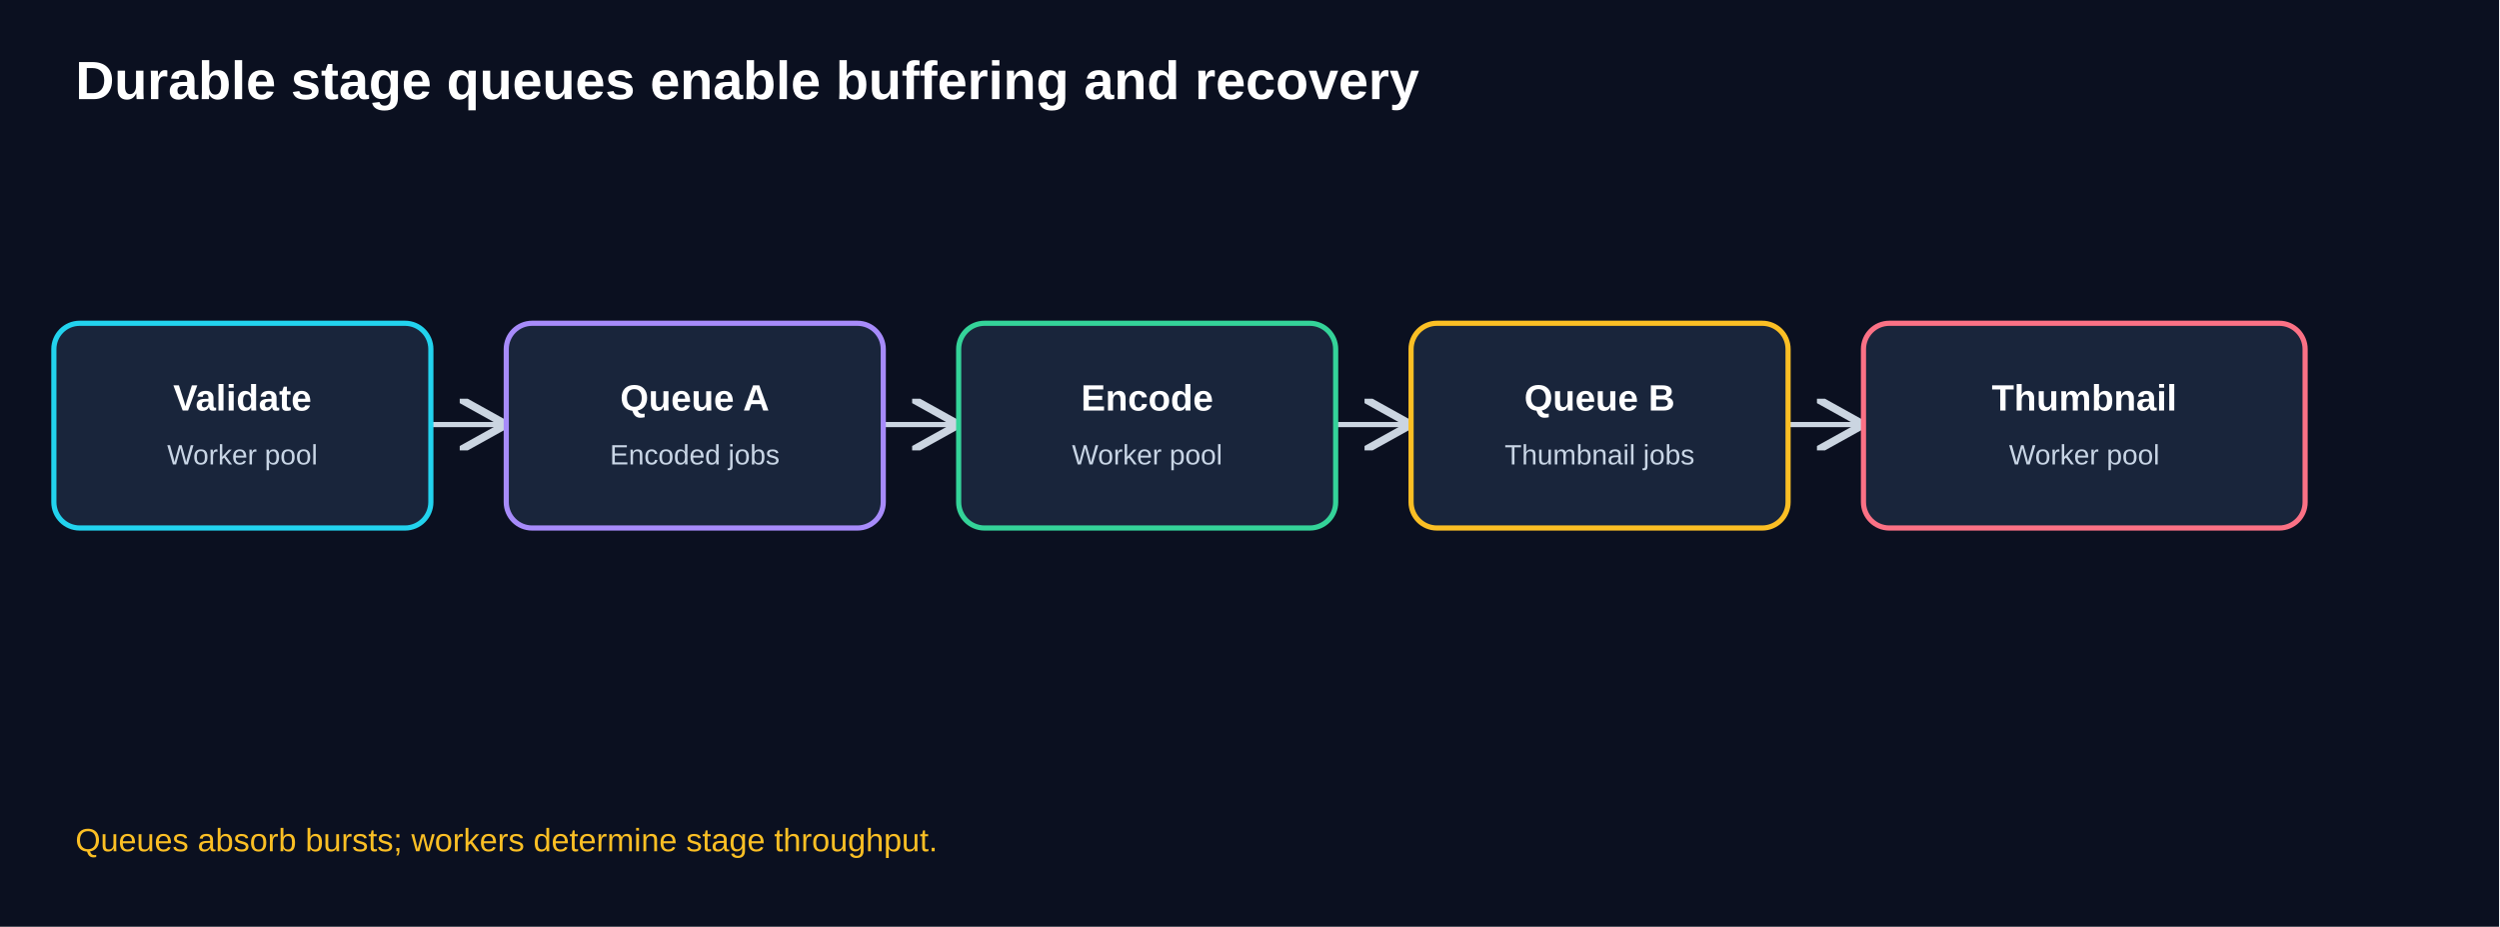
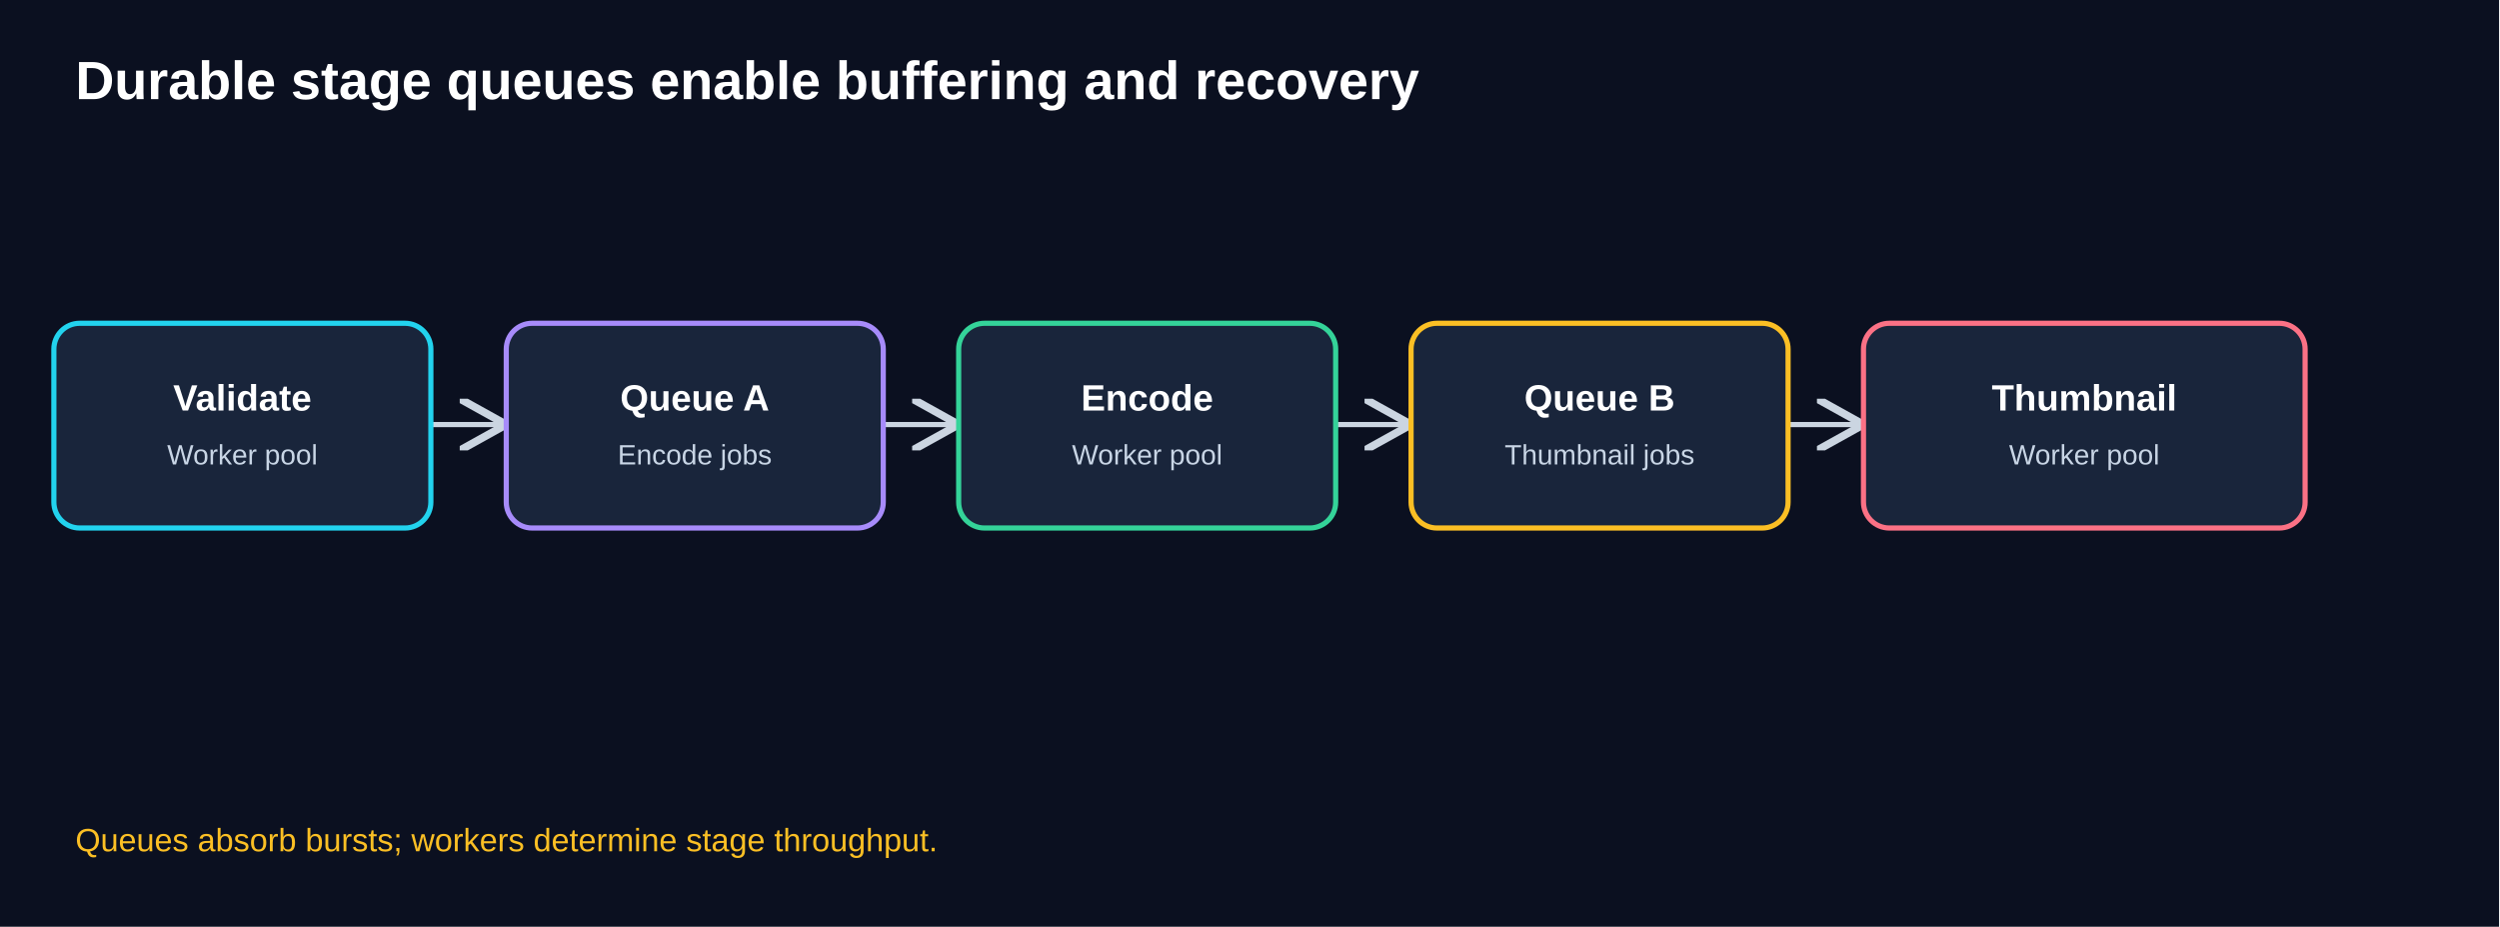
<svg xmlns="http://www.w3.org/2000/svg" viewBox="0 0 1160 430" role="img" aria-label="Durable stage queues enable buffering and recovery">
  <rect width="1160" height="430" fill="#0B1020" />
  <defs>
    <marker id="arr" markerWidth="10" markerHeight="10" refX="9" refY="5" orient="auto">
      <path d="M0 0 L9 5 L0 10" fill="none" stroke="#cbd5e1" stroke-width="1.5" />
    </marker>
  </defs>
  <text x="35" y="46" fill="#fff" font-family="Arial" font-size="25" font-weight="bold">Durable stage queues enable buffering and recovery</text>
  <path d="M200 197 L235 197" fill="none" stroke="#cbd5e1" stroke-width="2.4" marker-end="url(#arr)" />
  <path d="M410 197 L445 197" fill="none" stroke="#cbd5e1" stroke-width="2.4" marker-end="url(#arr)" />
  <path d="M620 197 L655 197" fill="none" stroke="#cbd5e1" stroke-width="2.4" marker-end="url(#arr)" />
  <path d="M830 197 L865 197" fill="none" stroke="#cbd5e1" stroke-width="2.4" marker-end="url(#arr)" />
  <rect x="25" y="150" width="175" height="95" rx="12" fill="#19253b" stroke="#22d3ee" stroke-width="2.4" />
  <text x="112.5" y="190.5" text-anchor="middle" fill="#fff" font-family="Arial" font-weight="bold" font-size="17">Validate</text>
  <text x="112.5" y="215.5" text-anchor="middle" fill="#c8d5e5" font-family="Arial" font-size="13">Worker pool</text>
  <rect x="235" y="150" width="175" height="95" rx="12" fill="#19253b" stroke="#a78bfa" stroke-width="2.4" />
  <text x="322.5" y="190.5" text-anchor="middle" fill="#fff" font-family="Arial" font-weight="bold" font-size="17">Queue A</text>
-   <text x="322.5" y="215.5" text-anchor="middle" fill="#c8d5e5" font-family="Arial" font-size="13">Encoded jobs</text>
+   <text x="322.5" y="215.5" text-anchor="middle" fill="#c8d5e5" font-family="Arial" font-size="13">Encode jobs</text>
  <rect x="445" y="150" width="175" height="95" rx="12" fill="#19253b" stroke="#34d399" stroke-width="2.4" />
  <text x="532.5" y="190.5" text-anchor="middle" fill="#fff" font-family="Arial" font-weight="bold" font-size="17">Encode</text>
  <text x="532.5" y="215.5" text-anchor="middle" fill="#c8d5e5" font-family="Arial" font-size="13">Worker pool</text>
  <rect x="655" y="150" width="175" height="95" rx="12" fill="#19253b" stroke="#fbbf24" stroke-width="2.4" />
  <text x="742.5" y="190.5" text-anchor="middle" fill="#fff" font-family="Arial" font-weight="bold" font-size="17">Queue B</text>
  <text x="742.5" y="215.5" text-anchor="middle" fill="#c8d5e5" font-family="Arial" font-size="13">Thumbnail jobs</text>
  <rect x="865" y="150" width="205" height="95" rx="12" fill="#19253b" stroke="#fb7185" stroke-width="2.4" />
  <text x="967.5" y="190.5" text-anchor="middle" fill="#fff" font-family="Arial" font-weight="bold" font-size="17">Thumbnail</text>
  <text x="967.5" y="215.5" text-anchor="middle" fill="#c8d5e5" font-family="Arial" font-size="13">Worker pool</text>
  <text x="35" y="395" fill="#fbbf24" font-family="Arial" font-size="15">Queues absorb bursts; workers determine stage throughput.</text>
</svg>
